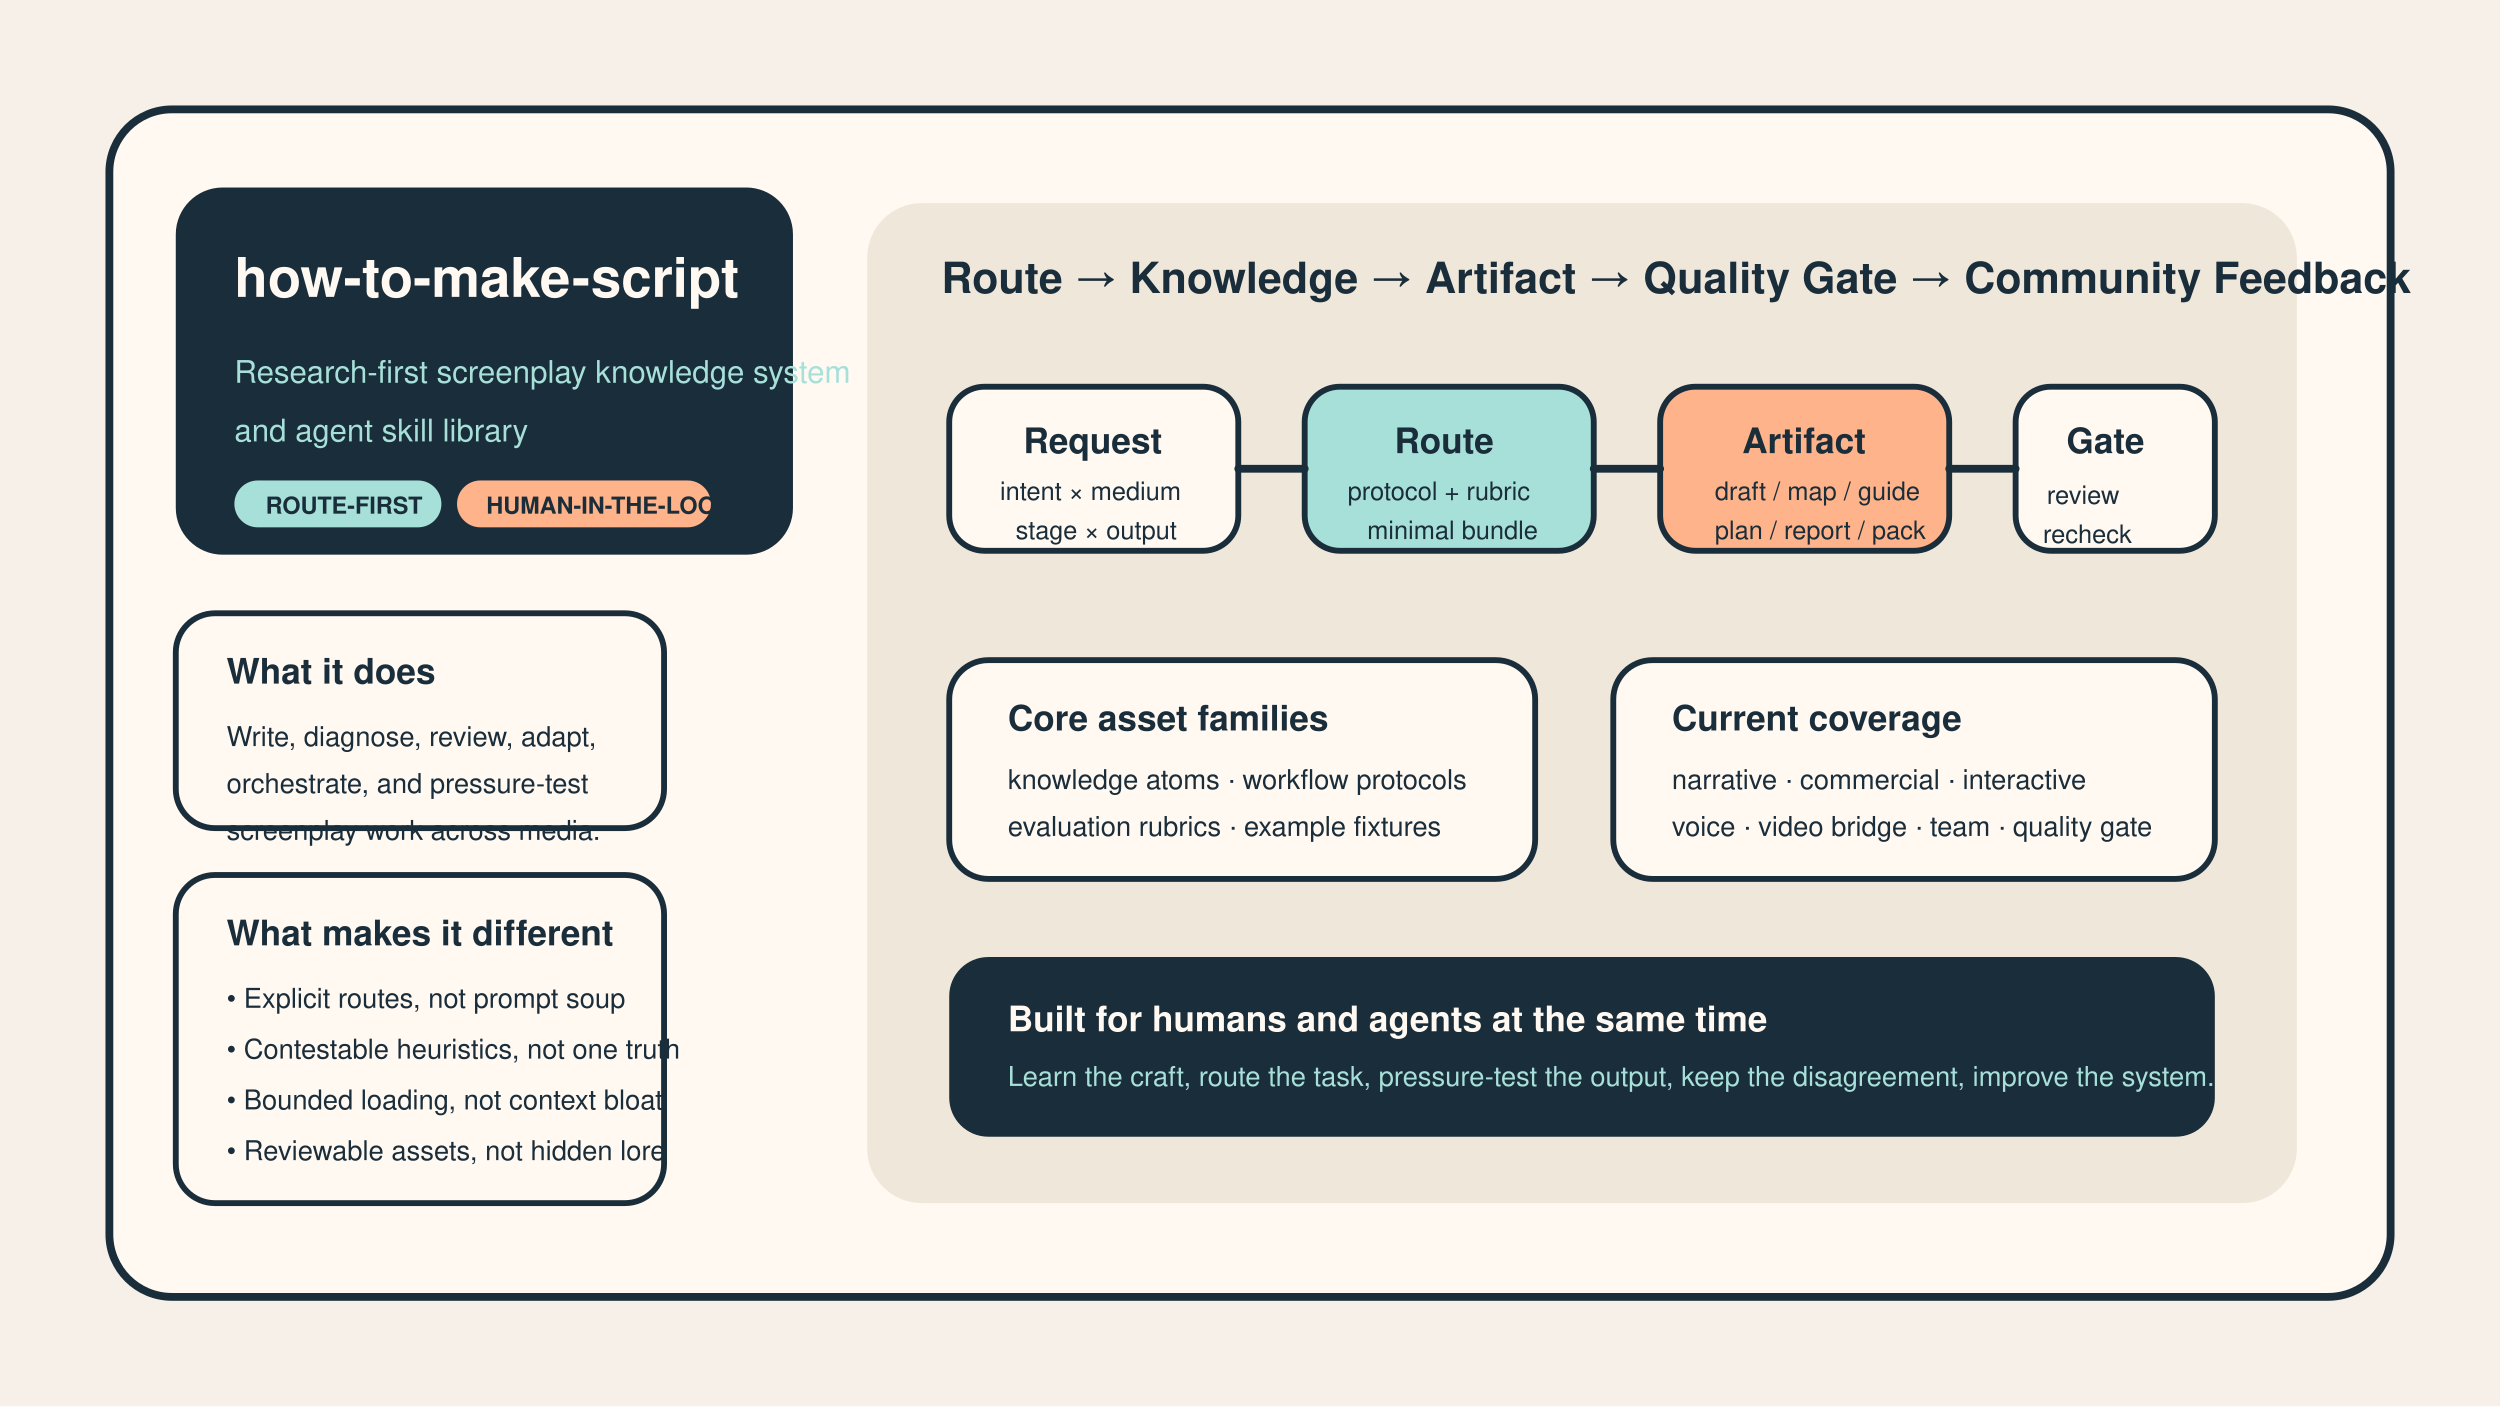
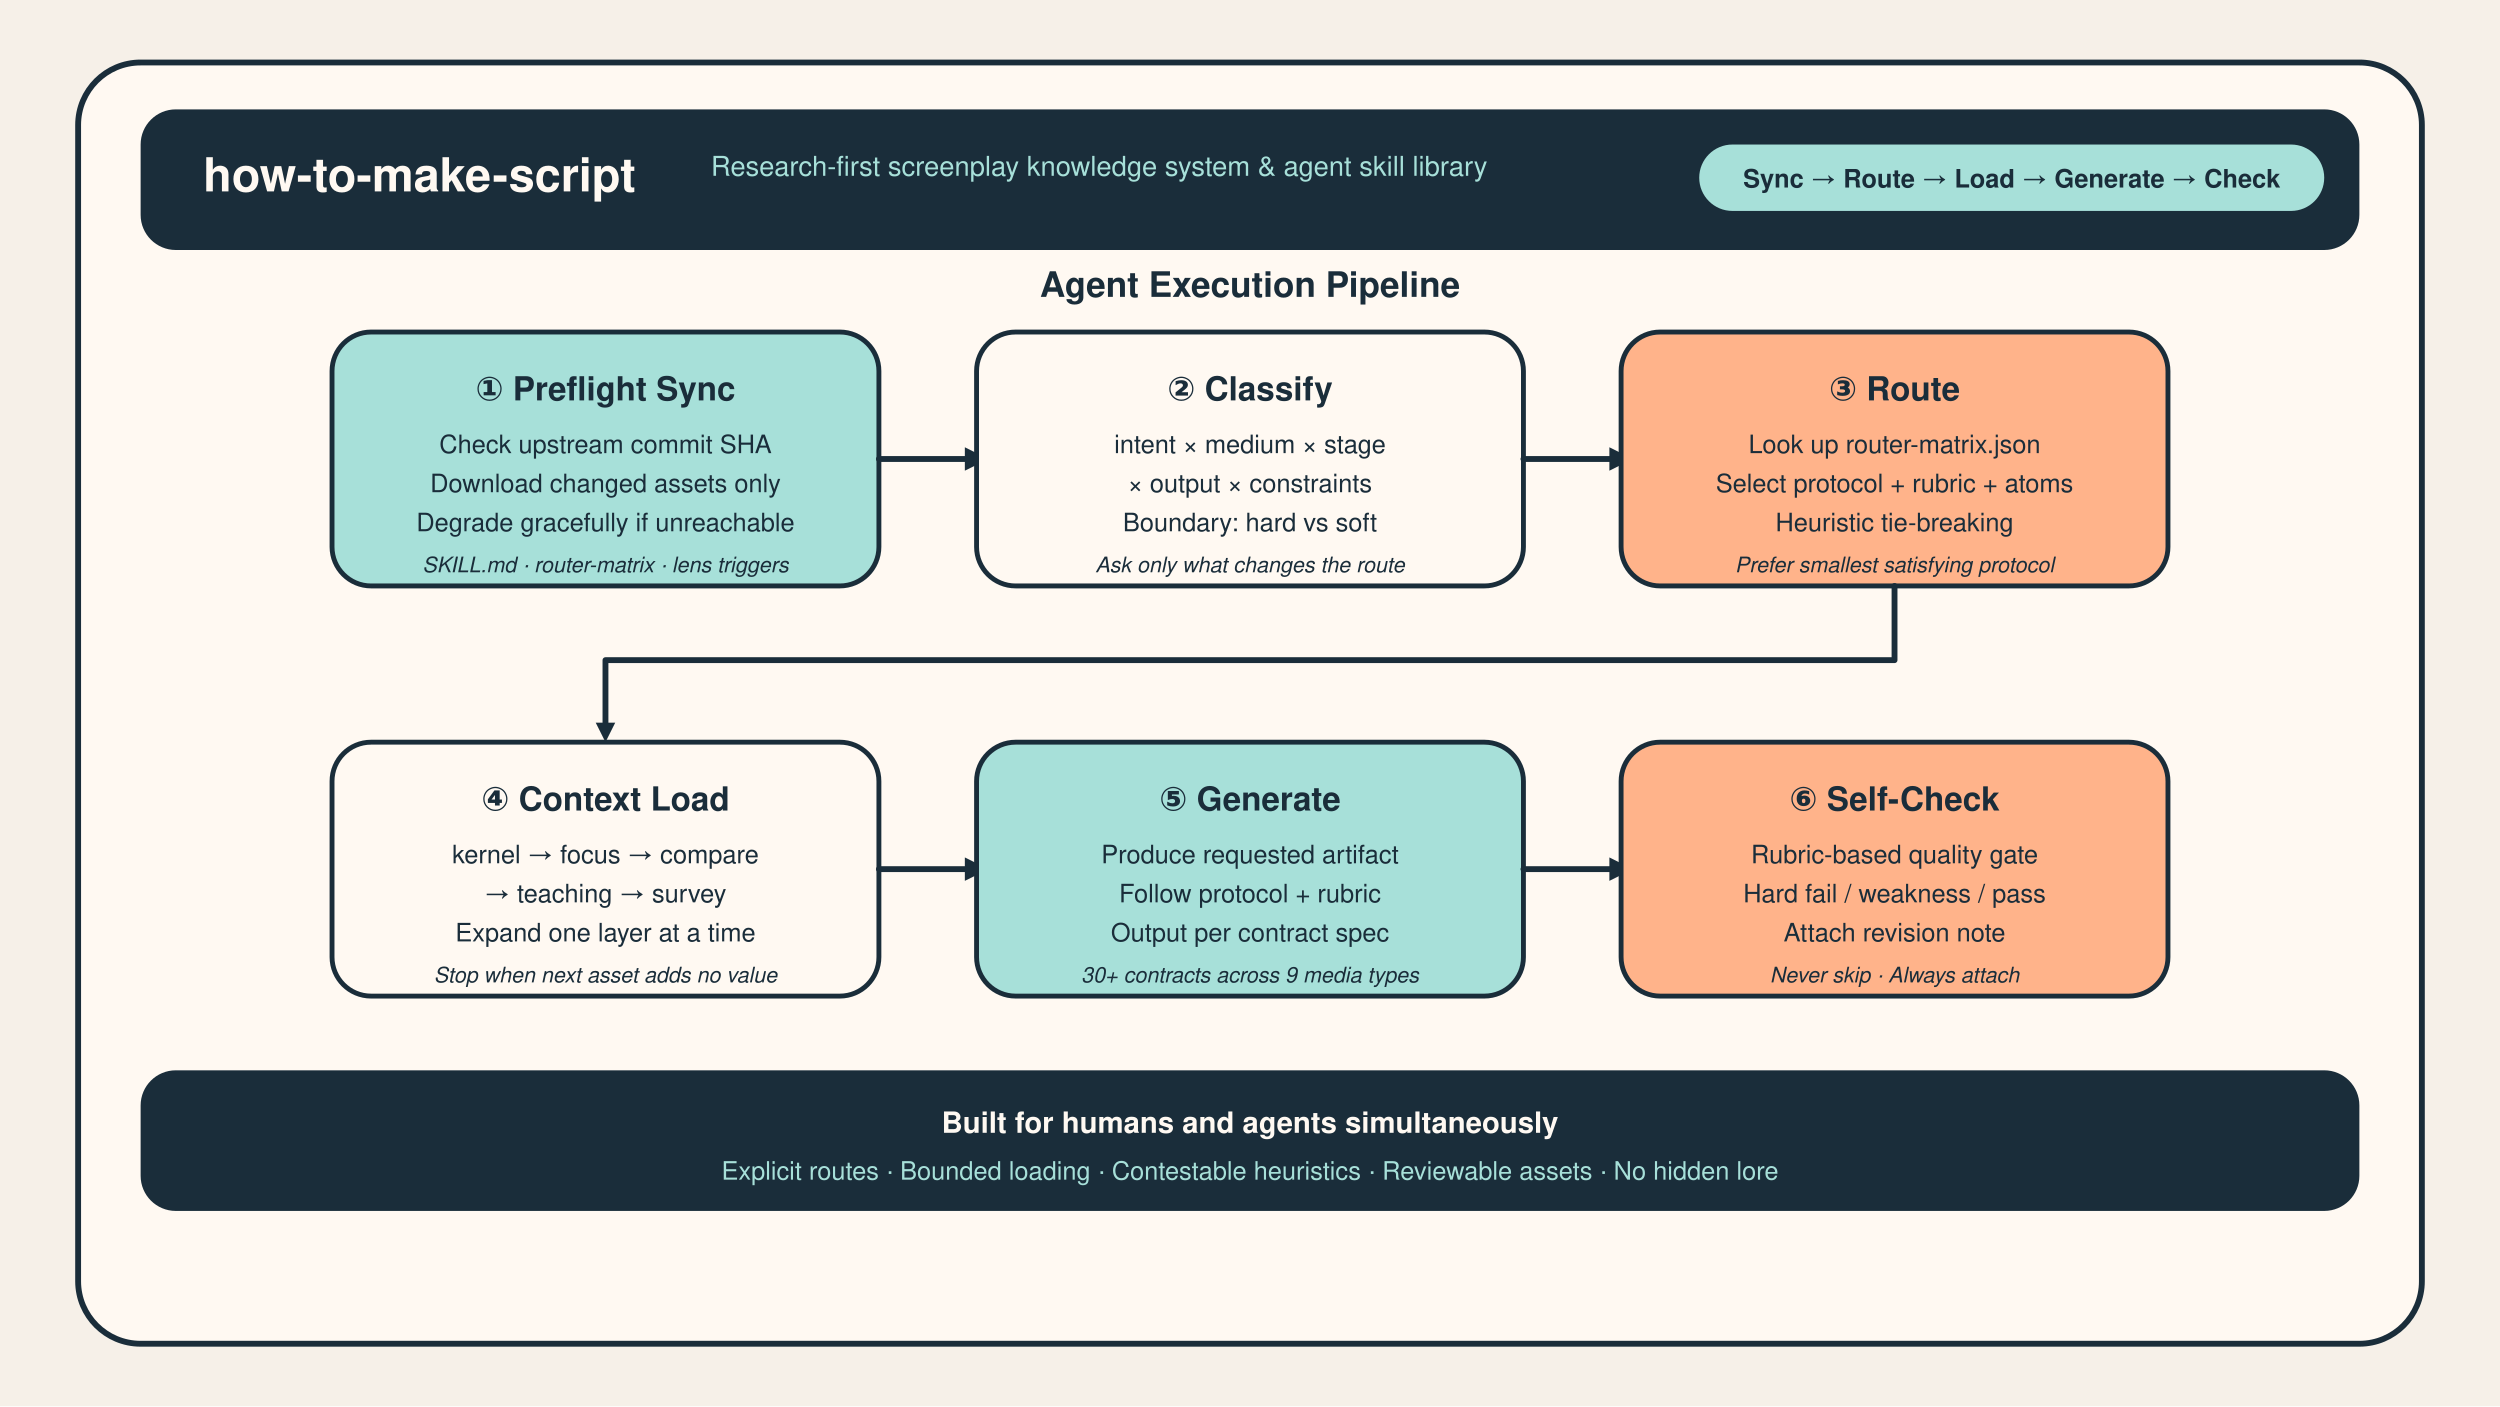
<svg xmlns="http://www.w3.org/2000/svg" width="1280" height="720" viewBox="0 0 1280 720" fill="none">
  <rect width="1280" height="720" fill="#F6F0E8" />
-   <rect x="56" y="56" width="1168" height="608" rx="32" fill="#FFF9F2" stroke="#1A2D3A" stroke-width="4" />
-   <rect x="90" y="96" width="316" height="188" rx="24" fill="#1A2D3A" />
-   <text x="120" y="152" fill="#FFF9F2" font-family="Helvetica, Arial, sans-serif" font-size="28" font-weight="700">how-to-make-script</text>
-   <text x="120" y="196" fill="#A7E0D9" font-family="Helvetica, Arial, sans-serif" font-size="16">Research-first screenplay knowledge system</text>
-   <text x="120" y="226" fill="#A7E0D9" font-family="Helvetica, Arial, sans-serif" font-size="16">and agent skill library</text>
-   <rect x="120" y="246" width="106" height="24" rx="12" fill="#A7E0D9" />
-   <text x="136" y="263" fill="#1A2D3A" font-family="Helvetica, Arial, sans-serif" font-size="12" font-weight="700">ROUTE-FIRST</text>
-   <rect x="234" y="246" width="130" height="24" rx="12" fill="#FFB38A" />
-   <text x="249" y="263" fill="#1A2D3A" font-family="Helvetica, Arial, sans-serif" font-size="12" font-weight="700">HUMAN-IN-THE-LOOP</text>
-   <rect x="90" y="314" width="250" height="110" rx="20" fill="#FFF9F2" stroke="#1A2D3A" stroke-width="3" />
-   <text x="116" y="350" fill="#1A2D3A" font-family="Helvetica, Arial, sans-serif" font-size="18" font-weight="700">What it does</text>
-   <text x="116" y="382" fill="#1A2D3A" font-family="Helvetica, Arial, sans-serif" font-size="14">Write, diagnose, review, adapt,</text>
-   <text x="116" y="406" fill="#1A2D3A" font-family="Helvetica, Arial, sans-serif" font-size="14">orchestrate, and pressure-test</text>
-   <text x="116" y="430" fill="#1A2D3A" font-family="Helvetica, Arial, sans-serif" font-size="14">screenplay work across media.</text>
-   <rect x="90" y="448" width="250" height="168" rx="20" fill="#FFF9F2" stroke="#1A2D3A" stroke-width="3" />
-   <text x="116" y="484" fill="#1A2D3A" font-family="Helvetica, Arial, sans-serif" font-size="18" font-weight="700">What makes it different</text>
-   <text x="116" y="516" fill="#1A2D3A" font-family="Helvetica, Arial, sans-serif" font-size="14">• Explicit routes, not prompt soup</text>
-   <text x="116" y="542" fill="#1A2D3A" font-family="Helvetica, Arial, sans-serif" font-size="14">• Contestable heuristics, not one truth</text>
-   <text x="116" y="568" fill="#1A2D3A" font-family="Helvetica, Arial, sans-serif" font-size="14">• Bounded loading, not context bloat</text>
-   <text x="116" y="594" fill="#1A2D3A" font-family="Helvetica, Arial, sans-serif" font-size="14">• Reviewable assets, not hidden lore</text>
-   <rect x="444" y="104" width="732" height="512" rx="28" fill="#F0E7DB" />
-   <text x="482" y="150" fill="#1A2D3A" font-family="Helvetica, Arial, sans-serif" font-size="22" font-weight="700">Route → Knowledge → Artifact → Quality Gate → Community Feedback</text>
-   <rect x="486" y="198" width="148" height="84" rx="18" fill="#FFF9F2" stroke="#1A2D3A" stroke-width="3" />
-   <text x="524" y="232" fill="#1A2D3A" font-family="Helvetica, Arial, sans-serif" font-size="18" font-weight="700">Request</text>
-   <text x="512" y="256" fill="#1A2D3A" font-family="Helvetica, Arial, sans-serif" font-size="13">intent × medium</text>
-   <text x="520" y="276" fill="#1A2D3A" font-family="Helvetica, Arial, sans-serif" font-size="13">stage × output</text>
-   <rect x="668" y="198" width="148" height="84" rx="18" fill="#A7E0D9" stroke="#1A2D3A" stroke-width="3" />
-   <text x="714" y="232" fill="#1A2D3A" font-family="Helvetica, Arial, sans-serif" font-size="18" font-weight="700">Route</text>
-   <text x="690" y="256" fill="#1A2D3A" font-family="Helvetica, Arial, sans-serif" font-size="13">protocol + rubric</text>
-   <text x="700" y="276" fill="#1A2D3A" font-family="Helvetica, Arial, sans-serif" font-size="13">minimal bundle</text>
-   <rect x="850" y="198" width="148" height="84" rx="18" fill="#FFB38A" stroke="#1A2D3A" stroke-width="3" />
-   <text x="892" y="232" fill="#1A2D3A" font-family="Helvetica, Arial, sans-serif" font-size="18" font-weight="700">Artifact</text>
-   <text x="878" y="256" fill="#1A2D3A" font-family="Helvetica, Arial, sans-serif" font-size="13">draft / map / guide</text>
-   <text x="878" y="276" fill="#1A2D3A" font-family="Helvetica, Arial, sans-serif" font-size="13">plan / report / pack</text>
-   <rect x="1032" y="198" width="102" height="84" rx="18" fill="#FFF9F2" stroke="#1A2D3A" stroke-width="3" />
-   <text x="1058" y="232" fill="#1A2D3A" font-family="Helvetica, Arial, sans-serif" font-size="18" font-weight="700">Gate</text>
-   <text x="1048" y="258" fill="#1A2D3A" font-family="Helvetica, Arial, sans-serif" font-size="13">review</text>
-   <text x="1046" y="278" fill="#1A2D3A" font-family="Helvetica, Arial, sans-serif" font-size="13">recheck</text>
-   <path d="M634 240H668" stroke="#1A2D3A" stroke-width="4" stroke-linecap="round" />
-   <path d="M816 240H850" stroke="#1A2D3A" stroke-width="4" stroke-linecap="round" />
-   <path d="M998 240H1032" stroke="#1A2D3A" stroke-width="4" stroke-linecap="round" />
-   <rect x="486" y="338" width="300" height="112" rx="20" fill="#FFF9F2" stroke="#1A2D3A" stroke-width="3" />
-   <text x="516" y="374" fill="#1A2D3A" font-family="Helvetica, Arial, sans-serif" font-size="18" font-weight="700">Core asset families</text>
-   <text x="516" y="404" fill="#1A2D3A" font-family="Helvetica, Arial, sans-serif" font-size="14">knowledge atoms · workflow protocols</text>
-   <text x="516" y="428" fill="#1A2D3A" font-family="Helvetica, Arial, sans-serif" font-size="14">evaluation rubrics · example fixtures</text>
-   <rect x="826" y="338" width="308" height="112" rx="20" fill="#FFF9F2" stroke="#1A2D3A" stroke-width="3" />
-   <text x="856" y="374" fill="#1A2D3A" font-family="Helvetica, Arial, sans-serif" font-size="18" font-weight="700">Current coverage</text>
-   <text x="856" y="404" fill="#1A2D3A" font-family="Helvetica, Arial, sans-serif" font-size="14">narrative · commercial · interactive</text>
-   <text x="856" y="428" fill="#1A2D3A" font-family="Helvetica, Arial, sans-serif" font-size="14">voice · video bridge · team · quality gate</text>
-   <rect x="486" y="490" width="648" height="92" rx="20" fill="#1A2D3A" />
-   <text x="516" y="528" fill="#FFF9F2" font-family="Helvetica, Arial, sans-serif" font-size="18" font-weight="700">Built for humans and agents at the same time</text>
-   <text x="516" y="556" fill="#A7E0D9" font-family="Helvetica, Arial, sans-serif" font-size="14">Learn the craft, route the task, pressure-test the output, keep the disagreement, improve the system.</text>
+   <rect x="40" y="32" width="1200" height="656" rx="32" fill="#FFF9F2" stroke="#1A2D3A" stroke-width="3" />
+   <rect x="72" y="56" width="1136" height="72" rx="18" fill="#1A2D3A" />
+   <text x="104" y="98" fill="#FFF9F2" font-family="Helvetica, Arial, sans-serif" font-size="24" font-weight="700">how-to-make-script</text>
+   <text x="364" y="90" fill="#A7E0D9" font-family="Helvetica, Arial, sans-serif" font-size="14">Research-first screenplay knowledge system &amp; agent skill library</text>
+   <rect x="870" y="74" width="320" height="34" rx="17" fill="#A7E0D9" />
+   <text x="1030" y="96" fill="#1A2D3A" font-family="Helvetica, Arial, sans-serif" font-size="13" font-weight="700" text-anchor="middle">Sync → Route → Load → Generate → Check</text>
+   <text x="640" y="152" fill="#1A2D3A" font-family="Helvetica, Arial, sans-serif" font-size="18" font-weight="700" text-anchor="middle">Agent Execution Pipeline</text>
+   <rect x="170" y="170" width="280" height="130" rx="20" fill="#A7E0D9" stroke="#1A2D3A" stroke-width="2.5" />
+   <text x="310" y="205" fill="#1A2D3A" font-family="Helvetica, Arial, sans-serif" font-size="17" font-weight="700" text-anchor="middle">① Preflight Sync</text>
+   <text x="310" y="232" fill="#1A2D3A" font-family="Helvetica, Arial, sans-serif" font-size="13" text-anchor="middle">Check upstream commit SHA</text>
+   <text x="310" y="252" fill="#1A2D3A" font-family="Helvetica, Arial, sans-serif" font-size="13" text-anchor="middle">Download changed assets only</text>
+   <text x="310" y="272" fill="#1A2D3A" font-family="Helvetica, Arial, sans-serif" font-size="13" text-anchor="middle">Degrade gracefully if unreachable</text>
+   <text x="310" y="293" fill="#1A2D3A" font-family="Helvetica, Arial, sans-serif" font-size="11" text-anchor="middle" font-style="italic">SKILL.md · router-matrix · lens triggers</text>
+   <line x1="450" y1="235" x2="496" y2="235" stroke="#1A2D3A" stroke-width="3" stroke-linecap="round" />
+   <polygon points="494,229 506,235 494,241" fill="#1A2D3A" />
+   <rect x="500" y="170" width="280" height="130" rx="20" fill="#FFF9F2" stroke="#1A2D3A" stroke-width="2.5" />
+   <text x="640" y="205" fill="#1A2D3A" font-family="Helvetica, Arial, sans-serif" font-size="17" font-weight="700" text-anchor="middle">② Classify</text>
+   <text x="640" y="232" fill="#1A2D3A" font-family="Helvetica, Arial, sans-serif" font-size="13" text-anchor="middle">intent × medium × stage</text>
+   <text x="640" y="252" fill="#1A2D3A" font-family="Helvetica, Arial, sans-serif" font-size="13" text-anchor="middle">× output × constraints</text>
+   <text x="640" y="272" fill="#1A2D3A" font-family="Helvetica, Arial, sans-serif" font-size="13" text-anchor="middle">Boundary: hard vs soft</text>
+   <text x="640" y="293" fill="#1A2D3A" font-family="Helvetica, Arial, sans-serif" font-size="11" text-anchor="middle" font-style="italic">Ask only what changes the route</text>
+   <line x1="780" y1="235" x2="826" y2="235" stroke="#1A2D3A" stroke-width="3" stroke-linecap="round" />
+   <polygon points="824,229 836,235 824,241" fill="#1A2D3A" />
+   <rect x="830" y="170" width="280" height="130" rx="20" fill="#FFB38A" stroke="#1A2D3A" stroke-width="2.5" />
+   <text x="970" y="205" fill="#1A2D3A" font-family="Helvetica, Arial, sans-serif" font-size="17" font-weight="700" text-anchor="middle">③ Route</text>
+   <text x="970" y="232" fill="#1A2D3A" font-family="Helvetica, Arial, sans-serif" font-size="13" text-anchor="middle">Look up router-matrix.json</text>
+   <text x="970" y="252" fill="#1A2D3A" font-family="Helvetica, Arial, sans-serif" font-size="13" text-anchor="middle">Select protocol + rubric + atoms</text>
+   <text x="970" y="272" fill="#1A2D3A" font-family="Helvetica, Arial, sans-serif" font-size="13" text-anchor="middle">Heuristic tie-breaking</text>
+   <text x="970" y="293" fill="#1A2D3A" font-family="Helvetica, Arial, sans-serif" font-size="11" text-anchor="middle" font-style="italic">Prefer smallest satisfying protocol</text>
+   <path d="M970 300 L970 338 L310 338 L310 372" stroke="#1A2D3A" stroke-width="3" stroke-linecap="round" stroke-linejoin="round" fill="none" />
+   <polygon points="305,370 310,380 315,370" fill="#1A2D3A" />
+   <rect x="170" y="380" width="280" height="130" rx="20" fill="#FFF9F2" stroke="#1A2D3A" stroke-width="2.5" />
+   <text x="310" y="415" fill="#1A2D3A" font-family="Helvetica, Arial, sans-serif" font-size="17" font-weight="700" text-anchor="middle">④ Context Load</text>
+   <text x="310" y="442" fill="#1A2D3A" font-family="Helvetica, Arial, sans-serif" font-size="13" text-anchor="middle">kernel → focus → compare</text>
+   <text x="310" y="462" fill="#1A2D3A" font-family="Helvetica, Arial, sans-serif" font-size="13" text-anchor="middle">→ teaching → survey</text>
+   <text x="310" y="482" fill="#1A2D3A" font-family="Helvetica, Arial, sans-serif" font-size="13" text-anchor="middle">Expand one layer at a time</text>
+   <text x="310" y="503" fill="#1A2D3A" font-family="Helvetica, Arial, sans-serif" font-size="11" text-anchor="middle" font-style="italic">Stop when next asset adds no value</text>
+   <line x1="450" y1="445" x2="496" y2="445" stroke="#1A2D3A" stroke-width="3" stroke-linecap="round" />
+   <polygon points="494,439 506,445 494,451" fill="#1A2D3A" />
+   <rect x="500" y="380" width="280" height="130" rx="20" fill="#A7E0D9" stroke="#1A2D3A" stroke-width="2.5" />
+   <text x="640" y="415" fill="#1A2D3A" font-family="Helvetica, Arial, sans-serif" font-size="17" font-weight="700" text-anchor="middle">⑤ Generate</text>
+   <text x="640" y="442" fill="#1A2D3A" font-family="Helvetica, Arial, sans-serif" font-size="13" text-anchor="middle">Produce requested artifact</text>
+   <text x="640" y="462" fill="#1A2D3A" font-family="Helvetica, Arial, sans-serif" font-size="13" text-anchor="middle">Follow protocol + rubric</text>
+   <text x="640" y="482" fill="#1A2D3A" font-family="Helvetica, Arial, sans-serif" font-size="13" text-anchor="middle">Output per contract spec</text>
+   <text x="640" y="503" fill="#1A2D3A" font-family="Helvetica, Arial, sans-serif" font-size="11" text-anchor="middle" font-style="italic">30+ contracts across 9 media types</text>
+   <line x1="780" y1="445" x2="826" y2="445" stroke="#1A2D3A" stroke-width="3" stroke-linecap="round" />
+   <polygon points="824,439 836,445 824,451" fill="#1A2D3A" />
+   <rect x="830" y="380" width="280" height="130" rx="20" fill="#FFB38A" stroke="#1A2D3A" stroke-width="2.5" />
+   <text x="970" y="415" fill="#1A2D3A" font-family="Helvetica, Arial, sans-serif" font-size="17" font-weight="700" text-anchor="middle">⑥ Self-Check</text>
+   <text x="970" y="442" fill="#1A2D3A" font-family="Helvetica, Arial, sans-serif" font-size="13" text-anchor="middle">Rubric-based quality gate</text>
+   <text x="970" y="462" fill="#1A2D3A" font-family="Helvetica, Arial, sans-serif" font-size="13" text-anchor="middle">Hard fail / weakness / pass</text>
+   <text x="970" y="482" fill="#1A2D3A" font-family="Helvetica, Arial, sans-serif" font-size="13" text-anchor="middle">Attach revision note</text>
+   <text x="970" y="503" fill="#1A2D3A" font-family="Helvetica, Arial, sans-serif" font-size="11" text-anchor="middle" font-style="italic">Never skip · Always attach</text>
+   <rect x="72" y="548" width="1136" height="72" rx="18" fill="#1A2D3A" />
+   <text x="640" y="580" fill="#FFF9F2" font-family="Helvetica, Arial, sans-serif" font-size="15" font-weight="700" text-anchor="middle">Built for humans and agents simultaneously</text>
+   <text x="640" y="604" fill="#A7E0D9" font-family="Helvetica, Arial, sans-serif" font-size="13" text-anchor="middle">Explicit routes · Bounded loading · Contestable heuristics · Reviewable assets · No hidden lore</text>
</svg>
